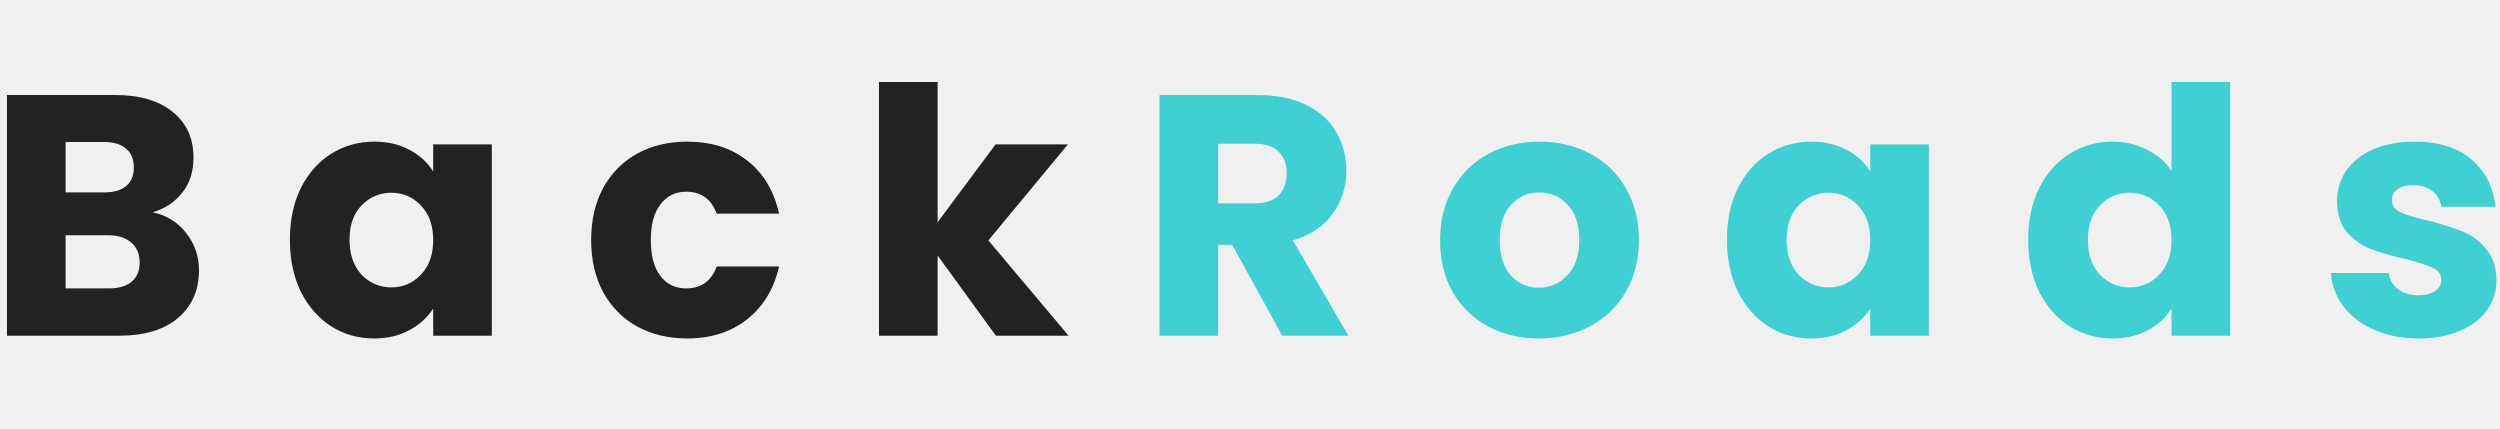
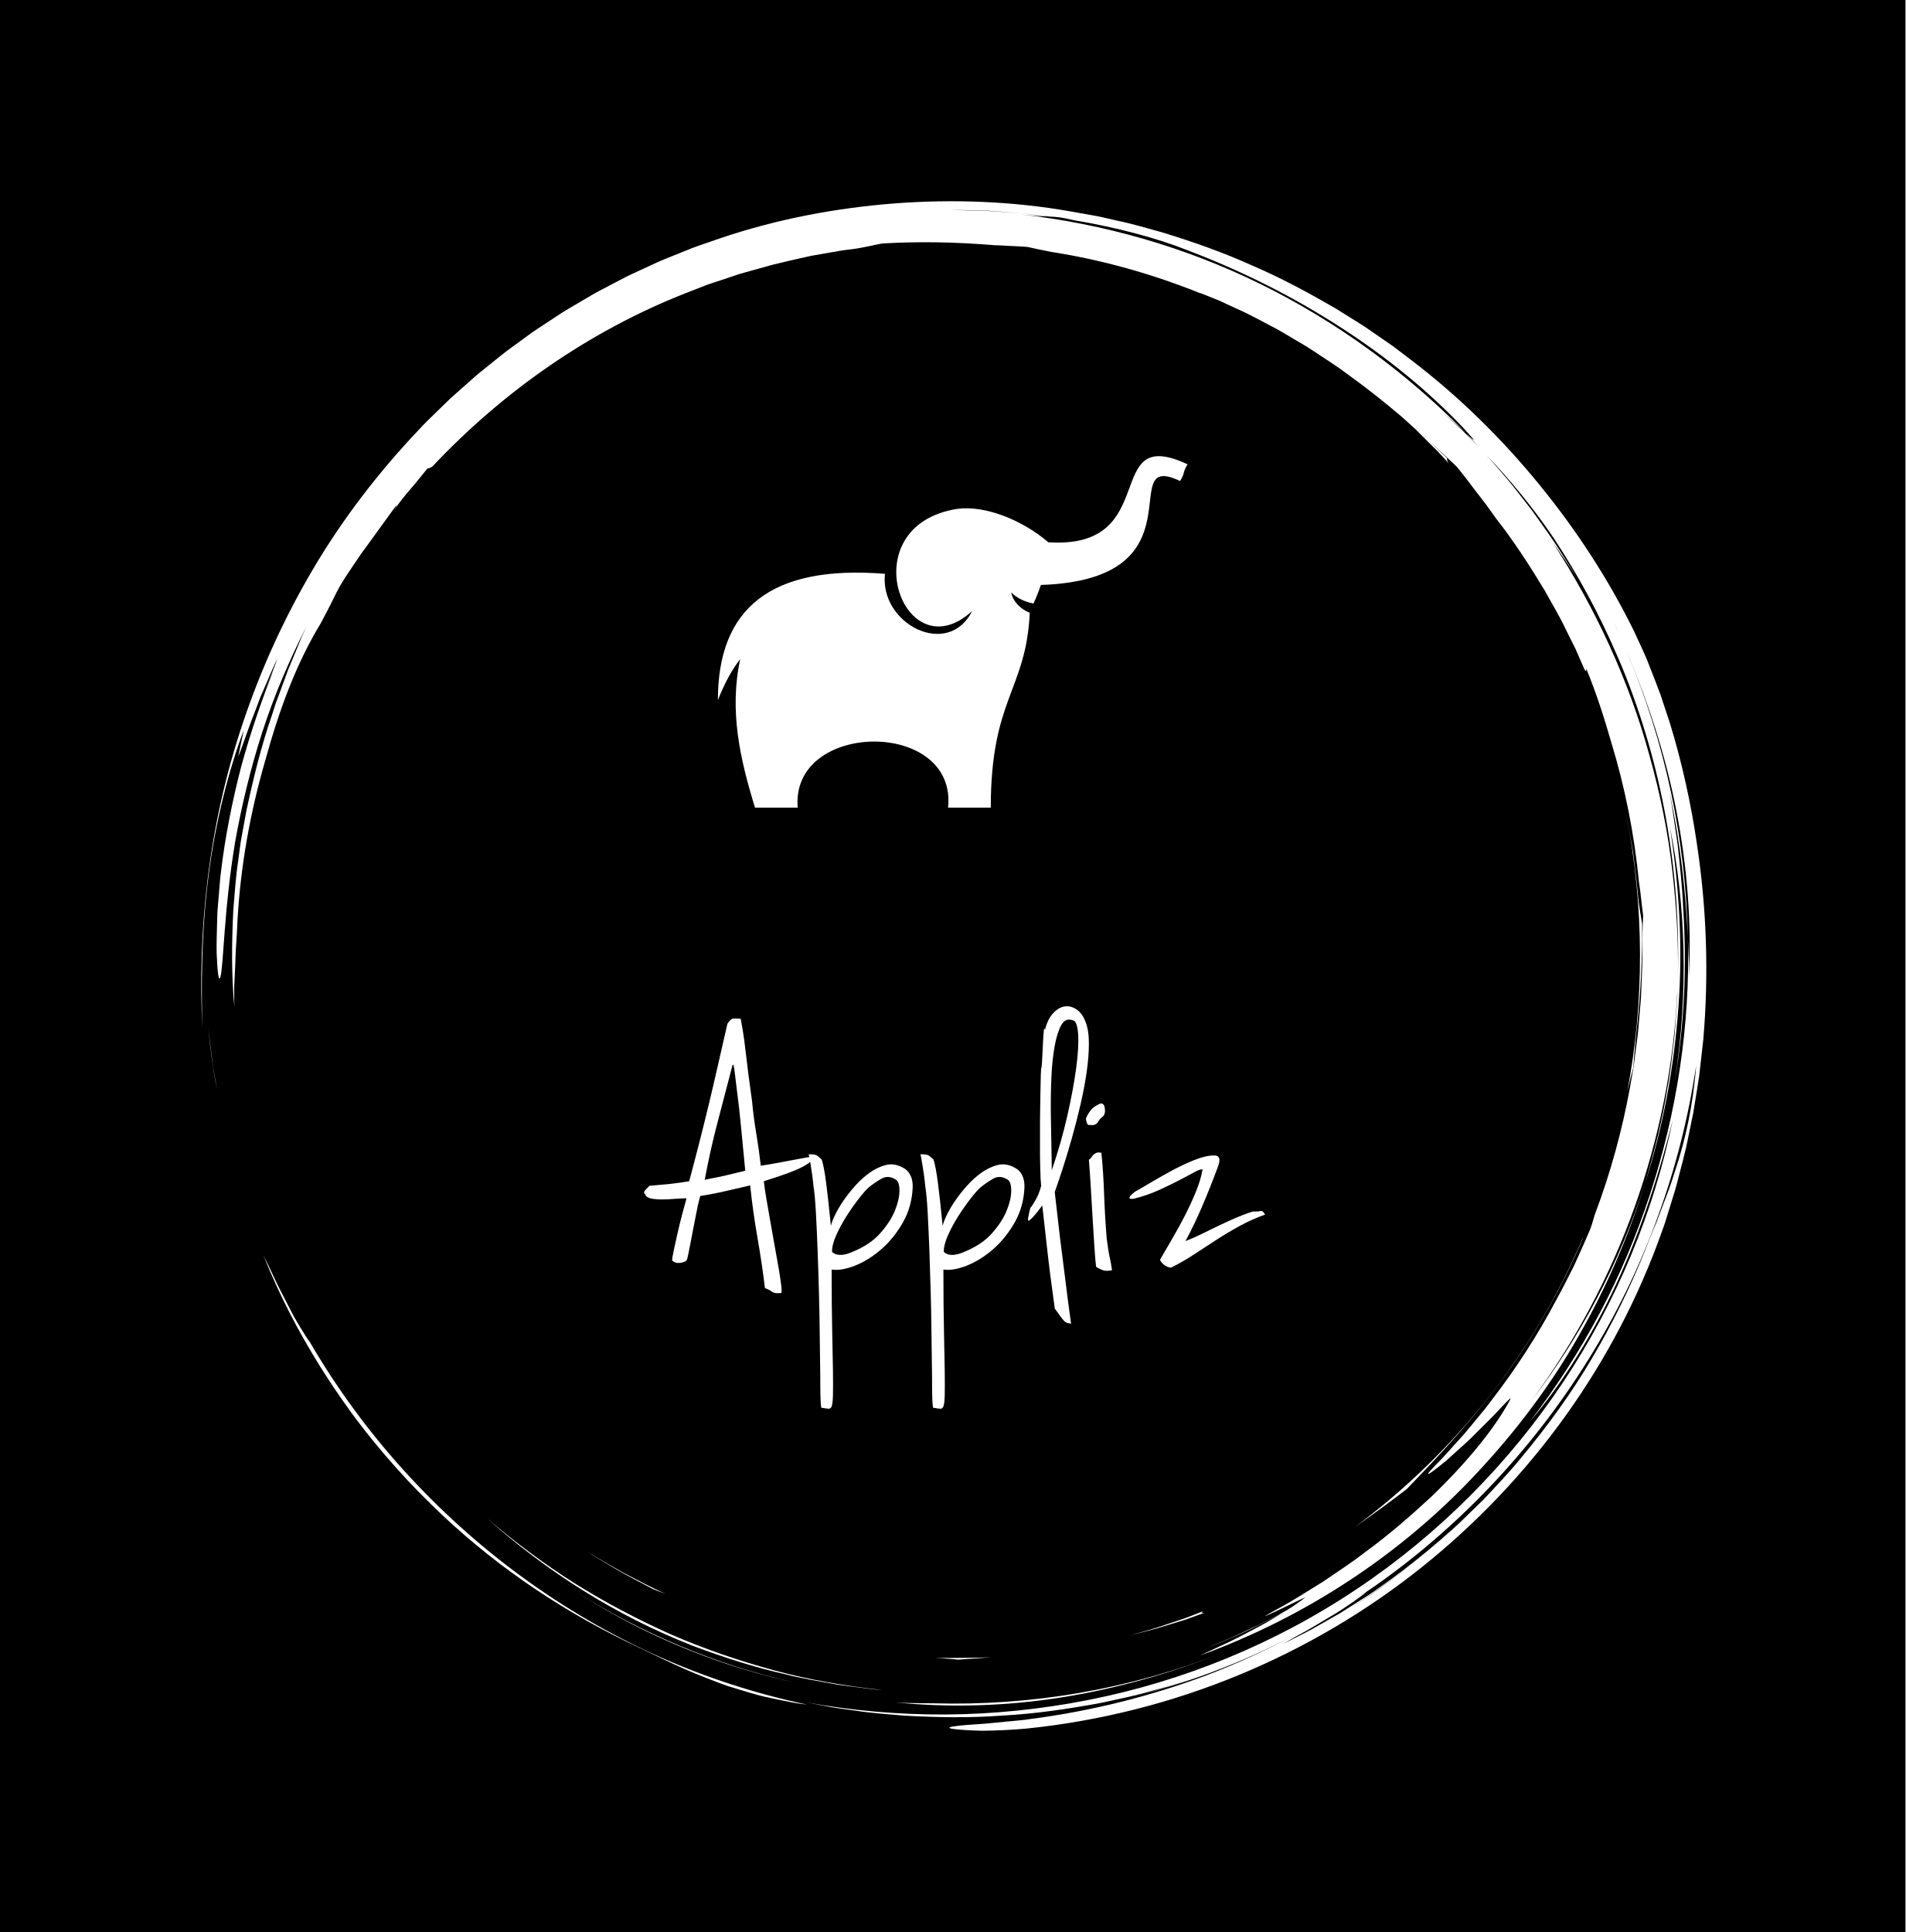
- <svg xmlns="http://www.w3.org/2000/svg" width="175" height="30" viewBox="0 0 175 19" fill="none">
-   <path d="M10.688 9.36C11.664 9.568 12.448 10.056 13.04 10.824C13.632 11.576 13.928 12.44 13.928 13.416C13.928 14.824 13.432 15.944 12.44 16.776C11.464 17.592 10.096 18 8.336 18H0.488V1.152H8.072C9.784 1.152 11.12 1.544 12.08 2.328C13.056 3.112 13.544 4.176 13.544 5.52C13.544 6.512 13.28 7.336 12.752 7.992C12.24 8.648 11.552 9.104 10.688 9.36ZM4.592 7.968H7.28C7.952 7.968 8.464 7.824 8.816 7.536C9.184 7.232 9.368 6.792 9.368 6.216C9.368 5.64 9.184 5.2 8.816 4.896C8.464 4.592 7.952 4.44 7.28 4.44H4.592V7.968ZM7.616 14.688C8.304 14.688 8.832 14.536 9.2 14.232C9.584 13.912 9.776 13.456 9.776 12.864C9.776 12.272 9.576 11.808 9.176 11.472C8.792 11.136 8.256 10.968 7.568 10.968H4.592V14.688H7.616ZM20.292 11.28C20.292 9.904 20.548 8.696 21.06 7.656C21.588 6.616 22.3 5.816 23.196 5.256C24.092 4.696 25.092 4.416 26.196 4.416C27.14 4.416 27.964 4.608 28.668 4.992C29.388 5.376 29.94 5.88 30.324 6.504V4.608H34.428V18H30.324V16.104C29.924 16.728 29.364 17.232 28.644 17.616C27.94 18 27.116 18.192 26.172 18.192C25.084 18.192 24.092 17.912 23.196 17.352C22.3 16.776 21.588 15.968 21.06 14.928C20.548 13.872 20.292 12.656 20.292 11.28ZM30.324 11.304C30.324 10.28 30.036 9.472 29.46 8.88C28.9 8.288 28.212 7.992 27.396 7.992C26.58 7.992 25.884 8.288 25.308 8.88C24.748 9.456 24.468 10.256 24.468 11.28C24.468 12.304 24.748 13.12 25.308 13.728C25.884 14.32 26.58 14.616 27.396 14.616C28.212 14.616 28.9 14.32 29.46 13.728C30.036 13.136 30.324 12.328 30.324 11.304ZM41.381 11.304C41.381 9.912 41.661 8.696 42.221 7.656C42.797 6.616 43.589 5.816 44.597 5.256C45.621 4.696 46.789 4.416 48.101 4.416C49.781 4.416 51.181 4.856 52.301 5.736C53.437 6.616 54.181 7.856 54.533 9.456H50.165C49.797 8.432 49.085 7.92 48.029 7.92C47.277 7.92 46.677 8.216 46.229 8.808C45.781 9.384 45.557 10.216 45.557 11.304C45.557 12.392 45.781 13.232 46.229 13.824C46.677 14.4 47.277 14.688 48.029 14.688C49.085 14.688 49.797 14.176 50.165 13.152H54.533C54.181 14.72 53.437 15.952 52.301 16.848C51.165 17.744 49.765 18.192 48.101 18.192C46.789 18.192 45.621 17.912 44.597 17.352C43.589 16.792 42.797 15.992 42.221 14.952C41.661 13.912 41.381 12.696 41.381 11.304ZM69.713 18L65.633 12.384V18H61.529V0.24H65.633V10.056L69.689 4.608H74.753L69.185 11.328L74.801 18H69.713Z" fill="#222222" />
-   <path d="M89.757 18L86.253 11.64H85.269V18H81.165V1.152H88.053C89.381 1.152 90.509 1.384 91.437 1.848C92.381 2.312 93.085 2.952 93.549 3.768C94.013 4.568 94.245 5.464 94.245 6.456C94.245 7.576 93.925 8.576 93.285 9.456C92.661 10.336 91.733 10.96 90.501 11.328L94.389 18H89.757ZM85.269 8.736H87.813C88.565 8.736 89.125 8.552 89.493 8.184C89.877 7.816 90.069 7.296 90.069 6.624C90.069 5.984 89.877 5.48 89.493 5.112C89.125 4.744 88.565 4.56 87.813 4.56H85.269V8.736ZM107.717 18.192C106.405 18.192 105.221 17.912 104.165 17.352C103.125 16.792 102.301 15.992 101.693 14.952C101.101 13.912 100.805 12.696 100.805 11.304C100.805 9.928 101.109 8.72 101.717 7.68C102.325 6.624 103.157 5.816 104.213 5.256C105.269 4.696 106.453 4.416 107.765 4.416C109.077 4.416 110.261 4.696 111.317 5.256C112.373 5.816 113.205 6.624 113.813 7.68C114.421 8.72 114.725 9.928 114.725 11.304C114.725 12.68 114.413 13.896 113.789 14.952C113.181 15.992 112.341 16.792 111.269 17.352C110.213 17.912 109.029 18.192 107.717 18.192ZM107.717 14.64C108.501 14.64 109.165 14.352 109.709 13.776C110.269 13.2 110.549 12.376 110.549 11.304C110.549 10.232 110.277 9.408 109.733 8.832C109.205 8.256 108.549 7.968 107.765 7.968C106.965 7.968 106.301 8.256 105.773 8.832C105.245 9.392 104.981 10.216 104.981 11.304C104.981 12.376 105.237 13.2 105.749 13.776C106.277 14.352 106.933 14.64 107.717 14.64ZM120.886 11.28C120.886 9.904 121.142 8.696 121.654 7.656C122.182 6.616 122.894 5.816 123.79 5.256C124.686 4.696 125.686 4.416 126.79 4.416C127.734 4.416 128.558 4.608 129.262 4.992C129.982 5.376 130.534 5.88 130.918 6.504V4.608H135.022V18H130.918V16.104C130.518 16.728 129.958 17.232 129.238 17.616C128.534 18 127.71 18.192 126.766 18.192C125.678 18.192 124.686 17.912 123.79 17.352C122.894 16.776 122.182 15.968 121.654 14.928C121.142 13.872 120.886 12.656 120.886 11.28ZM130.918 11.304C130.918 10.28 130.63 9.472 130.054 8.88C129.494 8.288 128.806 7.992 127.99 7.992C127.174 7.992 126.478 8.288 125.902 8.88C125.342 9.456 125.062 10.256 125.062 11.28C125.062 12.304 125.342 13.12 125.902 13.728C126.478 14.32 127.174 14.616 127.99 14.616C128.806 14.616 129.494 14.32 130.054 13.728C130.63 13.136 130.918 12.328 130.918 11.304ZM141.975 11.28C141.975 9.904 142.231 8.696 142.743 7.656C143.271 6.616 143.983 5.816 144.879 5.256C145.775 4.696 146.775 4.416 147.879 4.416C148.759 4.416 149.559 4.6 150.279 4.968C151.015 5.336 151.591 5.832 152.007 6.456V0.24H156.111V18H152.007V16.08C151.623 16.72 151.071 17.232 150.351 17.616C149.647 18 148.823 18.192 147.879 18.192C146.775 18.192 145.775 17.912 144.879 17.352C143.983 16.776 143.271 15.968 142.743 14.928C142.231 13.872 141.975 12.656 141.975 11.28ZM152.007 11.304C152.007 10.28 151.719 9.472 151.143 8.88C150.583 8.288 149.895 7.992 149.079 7.992C148.263 7.992 147.567 8.288 146.991 8.88C146.431 9.456 146.151 10.256 146.151 11.28C146.151 12.304 146.431 13.12 146.991 13.728C147.567 14.32 148.263 14.616 149.079 14.616C149.895 14.616 150.583 14.32 151.143 13.728C151.719 13.136 152.007 12.328 152.007 11.304ZM169.328 18.192C168.16 18.192 167.12 17.992 166.208 17.592C165.296 17.192 164.576 16.648 164.048 15.96C163.52 15.256 163.224 14.472 163.16 13.608H167.216C167.264 14.072 167.48 14.448 167.864 14.736C168.248 15.024 168.72 15.168 169.28 15.168C169.792 15.168 170.184 15.072 170.456 14.88C170.744 14.672 170.888 14.408 170.888 14.088C170.888 13.704 170.688 13.424 170.288 13.248C169.888 13.056 169.24 12.848 168.344 12.624C167.384 12.4 166.584 12.168 165.944 11.928C165.304 11.672 164.752 11.28 164.288 10.752C163.824 10.208 163.592 9.48 163.592 8.568C163.592 7.8 163.8 7.104 164.216 6.48C164.648 5.84 165.272 5.336 166.088 4.968C166.92 4.6 167.904 4.416 169.04 4.416C170.72 4.416 172.04 4.832 173 5.664C173.976 6.496 174.536 7.6 174.68 8.976H170.888C170.824 8.512 170.616 8.144 170.264 7.872C169.928 7.6 169.48 7.464 168.92 7.464C168.44 7.464 168.072 7.56 167.816 7.752C167.56 7.928 167.432 8.176 167.432 8.496C167.432 8.88 167.632 9.168 168.032 9.36C168.448 9.552 169.088 9.744 169.952 9.936C170.944 10.192 171.752 10.448 172.376 10.704C173 10.944 173.544 11.344 174.008 11.904C174.488 12.448 174.736 13.184 174.752 14.112C174.752 14.896 174.528 15.6 174.08 16.224C173.648 16.832 173.016 17.312 172.184 17.664C171.368 18.016 170.416 18.192 169.328 18.192Z" fill="#3FD0D4" />
+ <svg xmlns="http://www.w3.org/2000/svg" version="1.1" width="3179.104" height="3223.881">
+   <rect fill="#000000" width="3179.104" height="3223.881" />
+   <g transform="scale(11.19403) translate(10, 10)">
+     <defs id="SvgjsDefs1001" />
+     <g id="SvgjsG1007" featureKey="root" fill="#000000" />
+     <g id="SvgjsG1008" featureKey="container1" fill="#ffffff" transform="matrix(1.205844,0,0,1.205844,20.00043,20.00021)">
+       <defs />
+       <g>
+         <path d="M17.914,148.907c-0.664-0.914-1.313-1.837-1.944-2.774C16.596,147.066,17.249,147.989,17.914,148.907z" />
+         <path d="M22.657,154.94c1.844,2.153,3.788,4.249,5.861,6.251c6.914,6.805,15.159,12.525,24.004,16.851    c3.259,1.526,6.265,3.107,9.787,4.468c0.88,0.338,1.779,0.7,2.724,1.026c0.953,0.302,1.941,0.604,2.974,0.903    c1.027,0.321,2.122,0.549,3.267,0.786c1.146,0.23,2.336,0.493,3.614,0.624c-6.3-1.328-12.498-3.333-18.434-5.99    c-5.93-2.671-11.597-5.979-16.873-9.842c-10.548-7.727-19.57-17.648-26.16-28.989c-0.272-0.339-0.685-0.985-1.18-1.808    c-0.244-0.413-0.512-0.868-0.796-1.348c-0.256-0.496-0.527-1.018-0.803-1.551c-0.534-1.076-1.149-2.168-1.62-3.226    c-0.486-1.05-0.943-2.011-1.326-2.748c2.048,5.101,4.412,9.563,7.059,13.806c1.215,1.936,2.495,3.828,3.869,5.697    c-0.192-0.259-0.392-0.511-0.583-0.771c1.446,1.986,2.974,3.94,4.6,5.841C22.646,154.925,22.651,154.933,22.657,154.94z" />
+         <path d="M18.039,149.078c-0.042-0.057-0.084-0.114-0.125-0.17C17.956,148.964,17.998,149.021,18.039,149.078z" />
+         <path d="M1.335,106.042c-0.159-1.277-0.32-2.567-0.483-3.875c0.256,2.365,0.553,5.008,1.096,7.654    c-0.109-0.624-0.217-1.251-0.327-1.879C1.503,107.315,1.403,106.682,1.335,106.042z" />
+         <path d="M85.812,185.575c6.652,0.673,13.628,0.472,20.461-0.609c6.837-1.077,13.524-2.987,19.741-5.449    c-11.45,4.503-23.602,6.506-35.49,6.171C88.933,185.663,87.365,185.688,85.812,185.575z" />
+         <path d="M46.426,171.967c-0.086-0.055-0.173-0.11-0.259-0.165C46.254,171.857,46.339,171.913,46.426,171.967z" />
+         <path d="M46.167,171.802c-0.853-0.542-1.688-1.1-2.514-1.667C44.475,170.705,45.317,171.257,46.167,171.802z" />
+         <path d="M43.653,170.135c-0.899-0.623-1.797-1.248-2.66-1.897C41.861,168.886,42.752,169.516,43.653,170.135z" />
+         <path d="M56.077,177.284c5.439,2.533,11.23,4.506,17.123,5.816c-9.688-2.21-18.805-6.109-26.774-11.133    C49.486,173.914,52.703,175.716,56.077,177.284z" />
+         <path d="M177.002,107.094c0.098-1.58,0.296-3.238,0.346-4.027c0.594-5.071,0.77-9.401,0.745-13.745    c-0.11-0.783-0.425-2.25-0.55-3.918c-0.153-1.672-0.378-3.309-0.568-4.924c-0.289-1.601-0.538-3.186-0.854-4.74    c2.275,11.617,2.237,23.279,0.144,34.282C176.51,108.986,176.756,108.003,177.002,107.094z" />
+         <path d="M0.887,83.482c0.848-6.9,2.653-13.626,4.37-18.107l-0.695,3.28c0.429-0.961,1.122-3.194,2.067-5.557    c0.225-0.594,0.454-1.2,0.682-1.802c0.255-0.591,0.508-1.179,0.753-1.747c0.5-1.131,0.92-2.203,1.363-3.025    c-0.303,0.771-0.595,1.602-0.947,2.436c-0.345,0.837-0.732,1.687-1.101,2.542c0.755-1.702,0.755-1.702,1.514-3.409    C7.581,61.359,6.148,65.463,4.954,69.8c-1.133,4.352-2.029,8.926-2.511,13.032c-0.14,1.024-0.189,2.024-0.28,2.978    c-0.067,0.954-0.183,1.864-0.192,2.724c-0.042,1.719-0.1,3.224-0.071,4.428c0.105,2.409,0.25,3.61,0.459,2.939    c0.411-1.333,0.403-8.188,1.837-16.767c0.767-4.276,1.868-8.966,3.362-13.561c1.483-4.599,3.427-9.058,5.44-12.992    c-0.197,0.429-0.394,0.859-0.592,1.292c-0.181,0.442-0.362,0.885-0.545,1.331c-0.369,0.889-0.741,1.787-1.116,2.691    c-0.339,0.92-0.68,1.846-1.024,2.78c-0.173,0.466-0.347,0.933-0.521,1.402c-0.153,0.476-0.308,0.954-0.461,1.434    c-1.32,3.807-2.307,7.816-3.167,11.857L5.013,78.42c-0.205,1.014-0.292,2.046-0.444,3.067c-0.318,2.041-0.434,4.097-0.611,6.129    c-0.199,4.074-0.239,8.098,0.13,11.946c-0.015-0.914-0.03-1.726-0.017-2.512c0.038-0.785,0.075-1.545,0.115-2.355    c0.048-0.809,0.039-1.667,0.115-2.65c0.07-0.983,0.134-2.091,0.19-3.402c0.391-6.608,1.572-13.15,3.408-19.481    c1.75-6.358,3.814-11.957,6.889-17.03c0.269-0.513,0.536-1.021,0.801-1.526c0.542-1.024,0.993-2.034,1.566-3.064    c0.653-1.13,1.278-1.976,1.784-2.751c0.521-0.767,0.963-1.441,1.469-2.095c0.969-1.336,1.977-2.729,3.682-5.082    c0.075-0.009-0.022,0.185-0.2,0.473c0.506-0.725,1.194-1.622,1.959-2.49c0.755-0.875,1.488-1.803,2.109-2.569    c0.146-0.007,0.288-0.011,0.623-0.251c8.65-9.197,19.295-16.692,31.291-21.417c0.892-0.347,1.781-0.694,2.667-1.039    c0.902-0.3,1.802-0.6,2.7-0.899l1.343-0.448l1.36-0.38c0.906-0.252,1.809-0.502,2.71-0.753c1.55-0.373,3.12-0.751,4.721-1.091    c0.806-0.141,1.619-0.283,2.437-0.426c0.819-0.141,1.642-0.3,2.484-0.378c1.674-0.201,3.134-0.625,3.921-0.729    c4.369-0.249,8.73-0.199,13.849,0.216c0.397,0.007,1.015,0.043,1.732,0.082c0.717,0.041,1.537,0.061,2.332,0.134    c0.932,0.21,1.927,0.418,2.971,0.621c6.369,0.988,12.527,2.754,18.386,5.103l-0.007-0.028c0.73,0.291,1.479,0.589,2.244,0.894    c0.748,0.346,1.513,0.699,2.29,1.058c1.571,0.684,3.11,1.559,4.7,2.383c0.798,0.407,1.554,0.904,2.338,1.354    c0.77,0.474,1.576,0.894,2.32,1.412c1.508,1.002,3.037,1.961,4.446,3.032c2.402,1.723,4.619,3.507,6.6,5.198    c0.046,0.042,0.094,0.081,0.14,0.122c0.018,0.016,0.028,0.025,0.042,0.038l1.457,1.322l1.394,1.391l1.395,1.392    c0.462,0.467,0.89,0.967,1.337,1.449c-0.216-0.35-0.208-0.491-0.2-0.63c-0.689-0.66-1.504-1.441-2.309-2.21    c1.343,1.222,2.515,2.327,3.477,3.229c0.371,0.474,0.776,0.94,1.16,1.449c0.385,0.508,0.78,1.031,1.186,1.566    c0.41,0.53,0.831,1.074,1.261,1.629c0.409,0.572,0.828,1.156,1.255,1.752c2.226,2.838,4.191,5.874,6.057,8.97    c0.864,1.588,1.817,3.131,2.586,4.774l1.213,2.436l1.092,2.497c0.314,0.533,0.192,0.022,0.231-0.068    c1.225,2.962,2.21,6.042,3.102,9.146c1.692,5.556,2.839,11.323,3.408,17.211c0.225,1.378,0.321,2.772,0.52,4.153    c-0.033,0.787-0.075,1.773-0.123,2.924c-0.001,1.103,0.057,2.206,0.01,3.311c-0.042,1.104-0.085,2.212-0.128,3.326    c-0.016,0.75-0.124,1.569-0.187,2.459c-0.084,0.888-0.128,1.846-0.256,2.856c-0.13,1.008-0.268,2.076-0.412,3.192    c-0.132,1.119-0.387,2.269-0.583,3.471c-0.883,4.79-2.297,10.17-4.312,15.482c-0.242,0.826-0.427,1.486-0.592,1.855    c-0.627,1.501-1.296,2.954-1.942,4.385c-0.723,1.394-1.386,2.788-2.127,4.108c-2.441,4.646-5.246,8.876-7.949,12.379    c-0.336,0.439-0.649,0.885-0.987,1.297c-0.34,0.41-0.673,0.812-0.998,1.206c-0.66,0.779-1.25,1.558-1.876,2.234    c-1.251,1.352-2.301,2.606-3.286,3.549c-1.128,1.178-1.027,1.233-0.246,0.665c0.388-0.287,0.957-0.719,1.608-1.262    c0.631-0.569,1.362-1.228,2.122-1.914c0.776-0.677,1.519-1.441,2.235-2.161c0.708-0.725,1.416-1.386,1.962-1.984    c1.101-1.191,1.824-1.926,1.67-1.599c-1.777,3.345-5.013,7.471-9.743,12.035c-2.413,2.227-5.128,4.647-8.339,6.98    c-1.566,1.221-3.307,2.338-5.082,3.558c-1.834,1.123-3.708,2.353-5.757,3.445c-4.484,2.442,3.365-1.475,3.577-1.512    c-0.605,0.472-1.406,1.062-2.377,1.64c-1.478,0.786-2.943,1.597-4.474,2.273c-0.895,0.411-1.774,0.855-2.679,1.239l-2.729,1.122    c0.483-0.19,0.958-0.376,1.444-0.568c2.952-1.173,5.711-2.555,8.202-3.922c-0.936,0.566-1.96,1.221-3.082,1.812    c-1.203,0.622-2.448,1.302-3.697,1.909c-1.26,0.586-2.494,1.16-3.625,1.686c12.968-4.711,24.885-12.507,34.319-22.67    c4.723-5.066,8.935-10.631,12.369-16.651c3.455-6.005,6.239-12.391,8.288-18.999c-3.154,9.93-8.071,19.052-13.981,26.765    c10.744-14.507,17.15-32.293,17.999-50.636c-0.001,1.011-0.101,2.018-0.168,3.025c-0.083,1.007-0.123,2.018-0.241,3.022    c-0.257,2.005-0.441,4.021-0.827,6.009c-0.624,4-1.636,7.931-2.782,11.815c2.262-7.021,3.613-14.424,4.145-21.869    c0.554-7.451,0.092-14.947-1.057-22.211c1.974,9.622,2.301,20.524,0.619,31.298c1.182-6.949,1.482-14.112,1.028-21.214    c-0.102-2.713-0.422-5.407-0.685-7.901c-0.377-2.476-0.662-4.762-1.027-6.611c1.445,6.826,2.015,12.648,2.293,18.136    c-0.267-11.977-2.748-24.112-7.62-35.511c2.659,6.191,4.842,12.851,6.175,19.698c1.34,6.84,1.897,13.838,1.58,20.57    c-0.015-0.788,0.018-1.575-0.028-2.366c-0.036-0.791-0.071-1.586-0.107-2.391c0.287,10.85-1.384,21.604-4.696,31.717    c-1.662,5.056-3.715,9.969-6.2,14.644c-2.484,4.674-5.349,9.131-8.56,13.316c3.673-4.29,7.551-10.354,10.646-17.015    c3.081-6.675,5.368-13.894,6.941-20.199c-2.314,11.322-6.907,22.494-13.571,32.471c-6.646,9.985-15.351,18.764-25.423,25.502    c-10.06,6.759-21.474,11.437-33.187,13.748c-5.856,1.161-11.779,1.764-17.657,1.809c-5.877,0.032-11.702-0.488-17.361-1.515    l3.005,0.571c1.002,0.19,2.018,0.295,3.026,0.445c2.016,0.324,4.055,0.446,6.087,0.633c4.073,0.229,8.168,0.306,12.25-0.005    c4.089-0.217,8.152-0.827,12.196-1.572c2.006-0.456,4.036-0.829,6.017-1.414c0.994-0.278,2-0.521,2.987-0.83l2.955-0.958    c-1.492,0.462-3.062,1.074-4.739,1.523c-0.692,0.203-1.396,0.41-2.101,0.618c4.45-1.195,8.735-2.677,12.91-4.496    c1.903-0.831,3.786-1.73,5.651-2.705c-3.472,1.838-7.05,3.472-10.714,4.872c-7.006,2.619-14.295,4.418-21.66,5.382    c-1.11,0.176-2.122,0.231-3.029,0.326c-0.908,0.09-1.714,0.169-2.428,0.24c-1.429,0.113-2.484,0.164-3.222,0.245    c-1.477,0.147-1.687,0.284-1.099,0.397c0.587,0.113,1.971,0.203,3.673,0.251c1.697-0.01,3.71-0.101,5.541-0.268    c18.397-1.887,35.288-9.107,48.824-19.916c13.545-10.811,23.919-25.172,29.701-41.467c0.363-0.946,0.642-1.922,0.944-2.89    c0.293-0.971,0.617-1.932,0.882-2.912c0.491-1.97,1.072-3.917,1.448-5.917l0.619-2.985l0.487-3.012l0.241-1.507l0.172-1.517    l0.342-3.034c0.698-8.114,0.422-16.315-0.812-24.363c-0.66-4.554-1.82-9.961-3.315-14.777c-0.395-1.197-0.781-2.365-1.15-3.484    c-0.4-1.107-0.825-2.151-1.203-3.133c-0.193-0.49-0.379-0.962-0.557-1.415c-0.2-0.444-0.39-0.869-0.571-1.271    c-0.37-0.801-0.7-1.516-0.981-2.124c-3.134-6.359-7.072-12.424-11.682-18.065c-4.605-5.643-9.896-10.868-15.861-15.418    c-0.747-0.566-1.494-1.134-2.244-1.703c-0.774-0.535-1.55-1.071-2.327-1.608l-1.166-0.806l-1.203-0.756    c-0.804-0.502-1.609-1.004-2.417-1.508c-3.295-1.904-6.67-3.739-10.228-5.261c-3.521-1.598-7.206-2.895-10.957-4.055    c-1.895-0.52-3.781-1.1-5.724-1.499c-0.968-0.209-1.928-0.463-2.907-0.638c-0.979-0.174-1.96-0.347-2.944-0.521    C100.363,0.01,93.04-0.285,85.724,0.265c-7.312,0.565-14.655,1.953-21.696,4.349l-2.635,0.913c-0.881,0.297-1.73,0.682-2.597,1.019    c-0.858,0.359-1.735,0.673-2.577,1.069l-2.532,1.173c-0.852,0.376-1.675,0.808-2.496,1.245l-2.469,1.297l-2.402,1.412    c-0.8,0.472-1.606,0.933-2.372,1.458l-2.324,1.528c-0.782,0.497-1.506,1.078-2.261,1.612c-0.741,0.554-1.51,1.07-2.226,1.654    l-2.157,1.737c-0.729,0.565-1.417,1.178-2.103,1.792l-2.063,1.83l-1.971,1.919c-0.656,0.639-1.319,1.271-1.93,1.951    c-5.031,5.298-9.451,11.078-13.066,17.194c-3.615,6.116-6.503,12.509-8.667,18.962c-4.375,12.92-5.63,26.023-5.046,37.858    C0.008,97.365-0.013,90.378,0.887,83.482z M142.019,173.928c3.038-1.966,5.968-4.097,8.765-6.389    C147.944,169.878,145.026,172.038,142.019,173.928z M182.236,119.646c-0.299,0.901-0.552,1.791-0.882,2.641    c-0.323,0.852-0.641,1.69-0.957,2.523l-0.466,1.248l-0.513,1.231c-0.339,0.823-0.672,1.653-0.997,2.501    c-1.848,4.606-4.058,9.082-6.587,13.35c-2.521,4.275-5.443,8.281-8.565,12.04c-1.542,1.899-3.222,3.66-4.874,5.421    c-0.863,0.844-1.724,1.686-2.581,2.523c-0.847,0.848-1.774,1.604-2.652,2.404c-0.736,0.64-1.478,1.266-2.225,1.882    c2.772-2.281,5.413-4.718,7.896-7.312c-3.789,3.921-7.616,7.205-11.689,10.188c-1.036,0.722-2.037,1.496-3.113,2.176    c-1.073,0.684-2.153,1.372-3.247,2.069c-1.127,0.641-2.269,1.289-3.43,1.949c-1.167,0.648-2.399,1.224-3.634,1.855    c0.718-0.431,1.658-0.952,2.685-1.508c1.021-0.567,2.092-1.237,3.138-1.85c1.054-0.601,2.012-1.261,2.808-1.813    c0.796-0.552,1.42-1.01,1.745-1.306c-0.464,0.315-0.936,0.617-1.406,0.924c0.503-0.333,1.006-0.669,1.507-1.015    c-0.021,0.023-0.065,0.059-0.101,0.091c10.932-7.466,20.245-17.277,27.223-28.462c7.009-11.175,11.57-23.781,13.46-36.601    C184.369,111.937,183.427,116.043,182.236,119.646z M175.582,54.294c-0.294-0.688-0.59-1.374-0.923-2.034    C174.997,52.928,175.29,53.611,175.582,54.294z M167.134,41.596c3.025,4.566,5.623,9.379,7.773,14.352    c0.25,0.549,0.486,1.106,0.719,1.664c4.963,12.154,7.221,25.192,6.89,38.036c0.084-4.25-0.198-8.498-0.669-12.71    c-0.533-4.854-1.518-9.65-2.824-14.341c-2.562-9.407-6.723-18.323-12.005-26.451c0.485,0.67,0.996,1.396,1.525,2.166    c0.536,0.766,1.083,1.581,1.59,2.463l-0.638-1.109l-0.689-1.079l-1.378-2.156c-0.938-1.424-1.955-2.796-2.934-4.192    c-1.062-1.334-2.069-2.712-3.174-4.011c-0.836-0.953-1.637-1.938-2.485-2.879C161.827,34.504,164.636,37.889,167.134,41.596z     M96.886,1.152c1.467,0.078,2.937,0.221,4.407,0.331c1.204,0.101,2.402,0.279,3.588,0.413c0.356,0.015,0.732,0.039,1.204,0.092    c0.471,0.065,1.034,0.186,1.769,0.354c5.469,0.912,10.459,2.283,14.001,3.699c6.798,2.573,13.123,5.774,18.86,9.471    c5.739,3.69,10.889,7.887,15.246,12.471c2.008,2.179,1.422,1.704,0.315,0.646c0.551,0.585,1.104,1.172,1.662,1.764    c-0.736-0.734-1.459-1.478-2.206-2.196l-2.301-2.09c0.56,0.49,1.918,1.663,2.845,2.522c-7.389-7.539-16.026-13.799-25.375-18.404    c-9.356-4.603-19.431-7.446-29.502-8.581c1.618,0.18,2.412,0.22,3.168,0.24c-1.085-0.127-2.173-0.301-3.274-0.401    c-1.479-0.097-2.955-0.229-4.423-0.301c-1.469-0.035-2.927-0.069-4.36-0.103C93.954,1.078,95.417,1.118,96.886,1.152z" />
+         <path d="M115.942,184.69c0.143-0.042,0.283-0.083,0.426-0.125c-0.446,0.12-0.885,0.252-1.334,0.366    C115.338,184.855,115.643,184.781,115.942,184.69z" />
+         <path d="M160.424,146.151c4.235-5.587,7.977-12.263,10.366-18.014l-0.029,0.006c-6.061,14.322-15.892,26.66-28.16,35.744    c2.378-1.65,4.53-3.248,6.418-4.703C151.717,156.364,156.232,151.778,160.424,146.151z" />
+         <path d="M35.35,162.846c7.172,6.412,15.821,11.992,25.448,15.751c3.754,1.413,7.585,2.651,11.503,3.523    c1.944,0.502,3.929,0.812,5.899,1.181c0.987,0.175,1.987,0.272,2.979,0.412c0.994,0.129,1.986,0.275,2.987,0.333    c-4.519-0.501-9.005-1.251-13.372-2.44c-4.364-1.185-8.642-2.65-12.769-4.449c-4.113-1.831-8.087-3.942-11.894-6.314    C42.345,168.435,38.755,165.746,35.35,162.846z" />
+         <path d="M123.877,174.277l-2.219,0.871l-2.266,0.756c-1.5,0.54-3.047,0.944-4.59,1.373c1.551-0.39,3.111-0.754,4.624-1.254    c0.763-0.233,1.524-0.466,2.283-0.698c0.746-0.272,1.489-0.544,2.23-0.815C123.853,174.466,123.345,174.565,123.877,174.277z" />
+         <path d="M97.683,179.965c-1.16,0.099-2.326,0.09-3.494,0.102c-1.168,0.014-2.338,0.039-3.509-0.038    c0.565,0.053,1.093,0.103,1.576,0.148c0.482,0.031,0.916,0.068,1.295,0.113C94.932,180.172,96.303,180.139,97.683,179.965z" />
+         <path d="M51.441,169.209c1.341,0.787,2.765,1.48,4.178,2.244c0.354,0.194,0.996,0.415,1.801,0.709    c-1.721-0.739-3.37-1.655-5.046-2.505c-0.83-0.441-1.629-0.935-2.443-1.395c-0.812-0.464-1.621-0.927-2.389-1.445    c0.31,0.208,0.623,0.417,0.937,0.626c0.324,0.194,0.65,0.388,0.977,0.584C50.111,168.417,50.774,168.812,51.441,169.209z" />
+       </g>
+     </g>
+     <g id="SvgjsG1009" featureKey="symbol1" fill="#ffffff" transform="matrix(0.2766798,0,0,0.2766798,97,58.1086)">
+       <defs />
+       <g>
+         <path class="fil0" d="M124 189c5,-48 -85,-47 -81,0l-23 0c-8,-26 -14,-52 -8,-80 -4,5 -8,12 -12,22 0,-49 28,-73 90,-68 -3,27 34,46 47,20 -37,34 -66,-46 -8,-55 15,-2 35,6 49,18 62,4 28,-64 75,-42 -3,5 -1,4 -4,9 -36,-17 14,53 -75,56 -1,3 -3,8 -4,10 -5,-1 -9,-3 -12,-6 1,5 5,9 10,11 -2,42 -21,46 -21,105l-23 0zm18 -150c3,0 5,2 5,5 0,3 -2,5 -5,5 -2,0 -4,-2 -4,-5 0,-3 2,-5 4,-5z" style="fill: #ffffff;" />
+       </g>
+     </g>
+     <g id="SvgjsG1010" featureKey="text1" fill="#ffffff" transform="matrix(2.823502,0,0,2.823502,87.52469,122.8885)">
+       <path d="M1.7 16.2 q-0.28 0 -0.63 0.03 t-0.67 0.03 t-0.57 -0.05 t-0.31 -0.21 q-0.12 -0.1 0 -0.23 t0.22 -0.23 q0.38 -0.04 0.66 -0.06 t0.52 -0.05 t0.46 -0.06 t0.46 -0.07 q0.3 -1.12 0.56 -2.14 t0.5 -2.02 t0.47 -2.02 t0.49 -2.14 q0.18 -0.26 0.3 -0.27 t0.4 0.01 q0.12 0.64 0.18 1.08 t0.11 0.89 t0.12 1 t0.19 1.39 q0.08 0.86 0.22 1.69 t0.24 1.71 q0.52 -0.08 1 -0.17 t0.85 -0.16 t0.6 -0.11 t0.23 -0.02 q0.06 0.18 -0.19 0.35 t-0.65 0.34 t-0.86 0.32 t-0.82 0.27 q0.04 0.38 0.14 0.95 t0.21 1.21 t0.23 1.29 t0.21 1.18 t0.13 0.88 t0 0.39 q-0.34 0.04 -0.49 -0.07 t-0.37 -0.19 q-0.16 -1.32 -0.4 -2.69 t-0.38 -2.73 q-0.46 0.1 -1.17 0.27 t-1.47 0.29 q-0.12 0.44 -0.22 0.98 t-0.2 1.03 t-0.17 0.88 t-0.13 0.51 q-0.1 0.1 -0.35 0.13 t-0.41 -0.13 q0 -0.12 0.09 -0.55 t0.21 -0.95 t0.25 -1.01 t0.21 -0.77 z M2.66 15.22 q0.3 -0.06 0.66 -0.13 t0.67 -0.15 t0.54 -0.13 t0.27 -0.07 q-0.04 -0.44 -0.07 -0.73 t-0.06 -0.61 t-0.07 -0.75 t-0.12 -1.17 q-0.16 -1.26 -0.23 -1.88 t-0.13 -0.4 q-0.28 1.08 -0.49 1.87 t-0.38 1.46 t-0.31 1.31 t-0.28 1.38 z M13 14.52 q0.08 0.04 0.19 0.1 t0.21 0.18 t0.17 0.31 t0.07 0.49 q-0.04 1.04 -0.52 1.88 t-1.15 1.42 t-1.39 0.86 t-1.22 0.2 q0 1.94 0.03 3.24 t0.04 2.13 t0 1.25 t-0.06 0.58 t-0.18 0.15 t-0.33 -0.05 q-0.04 0.06 -0.06 -0.1 q-0.02 -0.14 -0.03 -0.5 t-0.01 -1.12 q0 -0.06 -0.01 -0.69 t-0.02 -1.58 t-0.04 -2.09 t-0.07 -2.22 t-0.09 -2 t-0.13 -1.42 q0 -0.04 -0.02 -0.2 l-0.05 -0.4 t-0.08 -0.52 t-0.11 -0.54 q0.34 -0.02 0.46 0.07 t0.24 0.21 q0.12 0.38 0.23 1.22 t0.25 2.28 q0.04 -0.2 0.21 -0.56 t0.45 -0.77 t0.64 -0.81 t0.76 -0.68 t0.81 -0.39 t0.81 0.07 z M10.48 19.02 q0.92 -0.38 1.45 -0.98 t0.77 -1.19 t0.24 -1.05 t-0.18 -0.58 q-0.4 -0.26 -0.76 -0.06 t-0.7 0.48 q-0.18 0.16 -0.5 0.57 t-0.64 0.91 t-0.55 1.01 t-0.23 0.89 q0.08 0.1 0.24 0.14 q0.12 0.04 0.33 0.02 t0.53 -0.16 z M18.9 14.52 q0.08 0.04 0.19 0.1 t0.21 0.18 t0.17 0.31 t0.07 0.49 q-0.04 1.04 -0.52 1.88 t-1.15 1.42 t-1.39 0.86 t-1.22 0.2 q0 1.94 0.03 3.24 t0.04 2.13 t0 1.25 t-0.06 0.58 t-0.18 0.15 t-0.33 -0.05 q-0.04 0.06 -0.06 -0.1 q-0.02 -0.14 -0.03 -0.5 t-0.01 -1.12 q0 -0.06 -0.01 -0.69 t-0.02 -1.58 t-0.04 -2.09 t-0.07 -2.22 t-0.09 -2 t-0.13 -1.42 q0 -0.04 -0.02 -0.2 l-0.05 -0.4 t-0.08 -0.52 t-0.11 -0.54 q0.34 -0.02 0.46 0.07 t0.24 0.21 q0.12 0.38 0.23 1.22 t0.25 2.28 q0.04 -0.2 0.21 -0.56 t0.45 -0.77 t0.64 -0.81 t0.76 -0.68 t0.81 -0.39 t0.81 0.07 z M16.38 19.02 q0.92 -0.38 1.45 -0.98 t0.77 -1.19 t0.24 -1.05 t-0.18 -0.58 q-0.4 -0.26 -0.76 -0.06 t-0.7 0.48 q-0.18 0.16 -0.5 0.57 t-0.64 0.91 t-0.55 1.01 t-0.23 0.89 q0.08 0.1 0.24 0.14 q0.12 0.04 0.33 0.02 t0.53 -0.16 z M21.14 15.86 q0 0.06 0.06 0.56 t0.14 1.22 t0.19 1.55 t0.2 1.58 t0.17 1.32 t0.1 0.73 q-0.12 -0.02 -0.2 -0.04 t-0.16 -0.1 t-0.19 -0.23 t-0.31 -0.43 q-0.26 -1.84 -0.41 -3.21 t-0.25 -2.23 q-0.36 0.48 -0.52 0.64 t-0.2 0.16 q-0.06 0 -0.02 -0.18 l0.04 -0.2 t0.04 -0.18 t0.06 -0.14 q0.14 -0.2 0.25 -0.4 t0.17 -0.36 q0.08 -0.2 0.12 -0.38 q-0.02 -0.22 -0.03 -0.38 t-0.01 -0.33 t-0.01 -0.35 t-0.01 -0.46 l0 -0.79 l0 -1.18 t0.02 -1.37 t0.05 -1.37 t0.08 -1.18 t0.11 -0.81 q0.14 -0.58 0.43 -0.89 t0.61 -0.36 t0.63 0.16 t0.47 0.65 q0.18 0.44 0.18 1.14 t-0.12 1.53 t-0.33 1.73 t-0.45 1.75 t-0.48 1.59 t-0.42 1.24 z M20.98 14.72 q0.5 -1.46 0.82 -2.87 t0.47 -2.53 t0.1 -1.81 t-0.29 -0.71 q-0.38 -0.14 -0.6 0.26 t-0.35 1.12 t-0.17 1.65 t-0.03 1.85 t0.03 1.74 t0.02 1.3 z M23.54 11.2 q0.2 -0.04 0.24 0.24 t-0.08 0.42 q-0.22 0.18 -0.28 0.31 t-0.28 0.17 q-0.12 -0.02 -0.21 -0.01 t-0.15 -0.33 q0.08 -0.22 0.25 -0.44 t0.51 -0.36 z M23.6 13.8 q0.1 0.96 0.14 2.11 t0.14 2.41 q0.08 0.64 0.16 1 t0.12 0.68 q-0.32 0.06 -0.5 -0.01 t-0.34 -0.17 q-0.04 -0.32 -0.09 -1.06 t-0.1 -1.61 t-0.1 -1.69 t-0.09 -1.3 q0.08 -0.04 0.13 -0.12 t0.11 -0.14 t0.16 -0.1 t0.26 0 z M29.52 13.94 q0.22 -0.02 0.29 0.13 t-0.09 0.55 q-0.38 1.02 -0.79 1.98 t-0.89 1.86 q0.46 -0.18 0.86 -0.38 t0.82 -0.4 t0.87 -0.4 t0.99 -0.38 q0.32 0 0.43 -0.03 t0.23 0.19 q-0.72 0.26 -1.34 0.6 t-1.21 0.72 t-1.18 0.77 t-1.23 0.71 q-0.1 0 -0.21 -0.05 t-0.2 -0.13 t-0.14 -0.16 t-0.01 -0.12 q0.3 -0.52 0.65 -1.12 t0.66 -1.21 t0.56 -1.22 t0.35 -1.17 q-0.1 -0.04 -0.41 0.13 t-0.79 0.42 t-1.09 0.53 t-1.33 0.46 q-0.04 0 -0.11 0.01 t-0.11 -0.02 t0.01 -0.11 t0.25 -0.24 q0.22 -0.12 0.74 -0.43 t1.14 -0.65 t1.24 -0.59 t1.04 -0.25 z" />
+     </g>
+   </g>
</svg>
